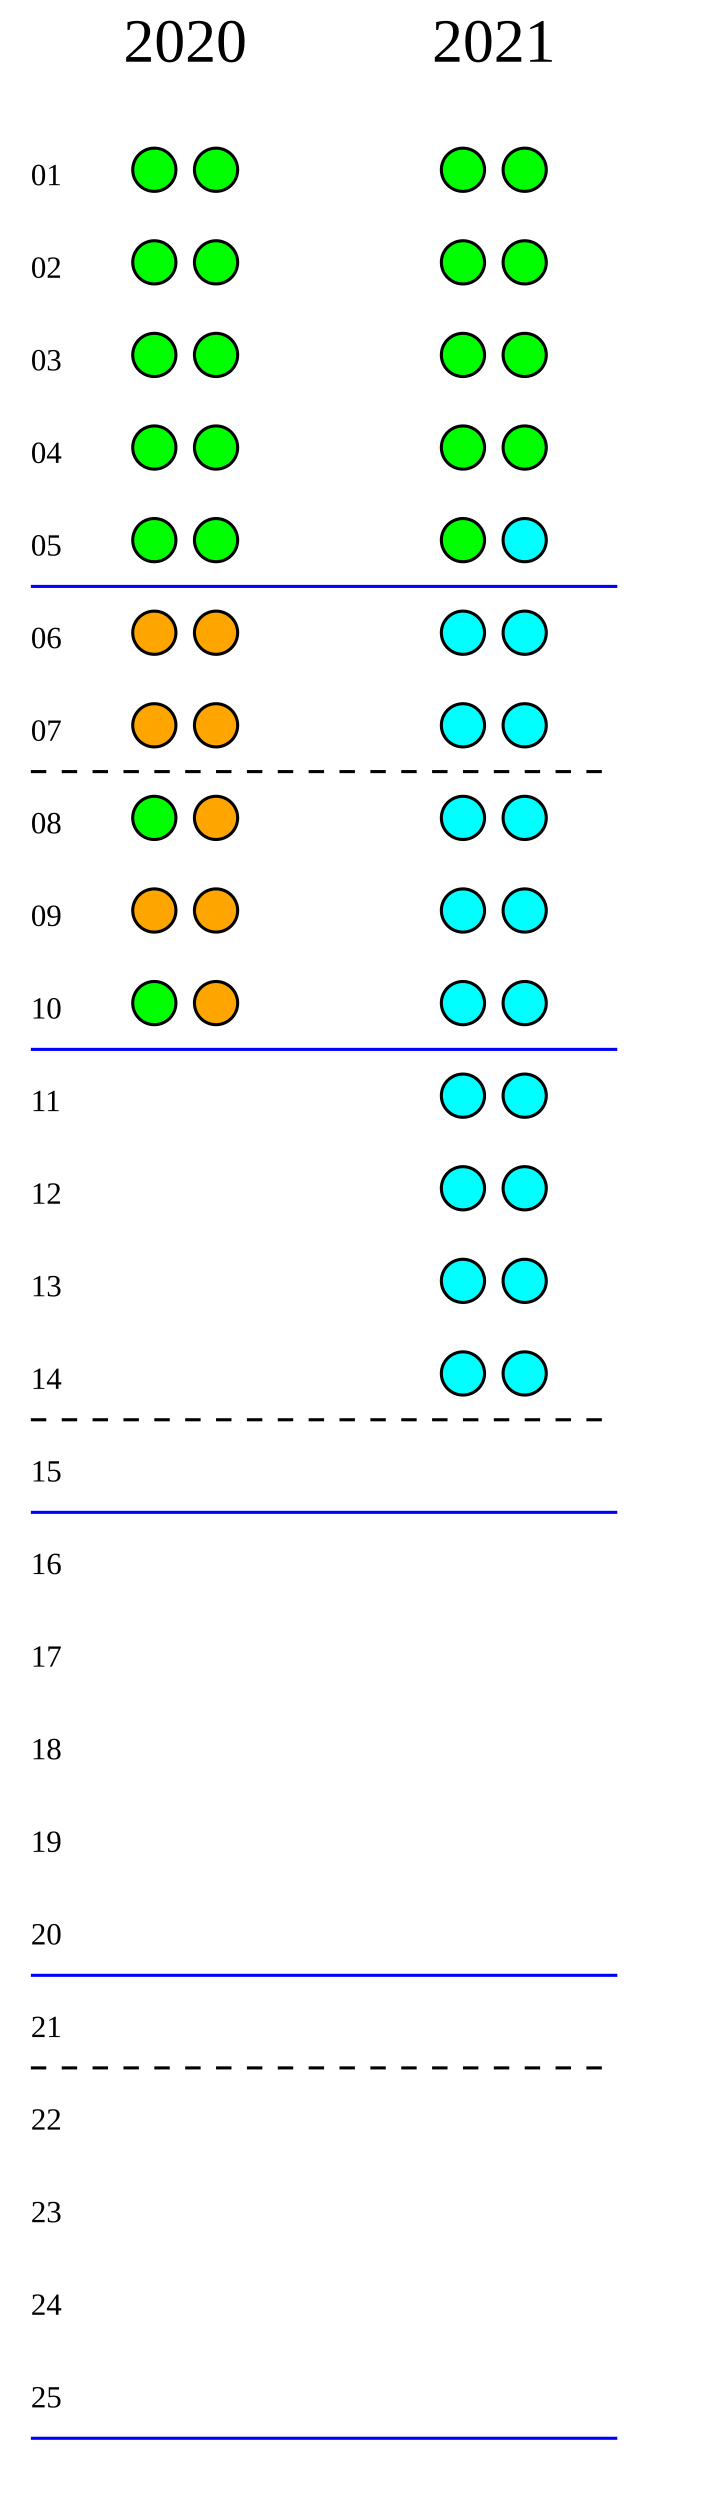
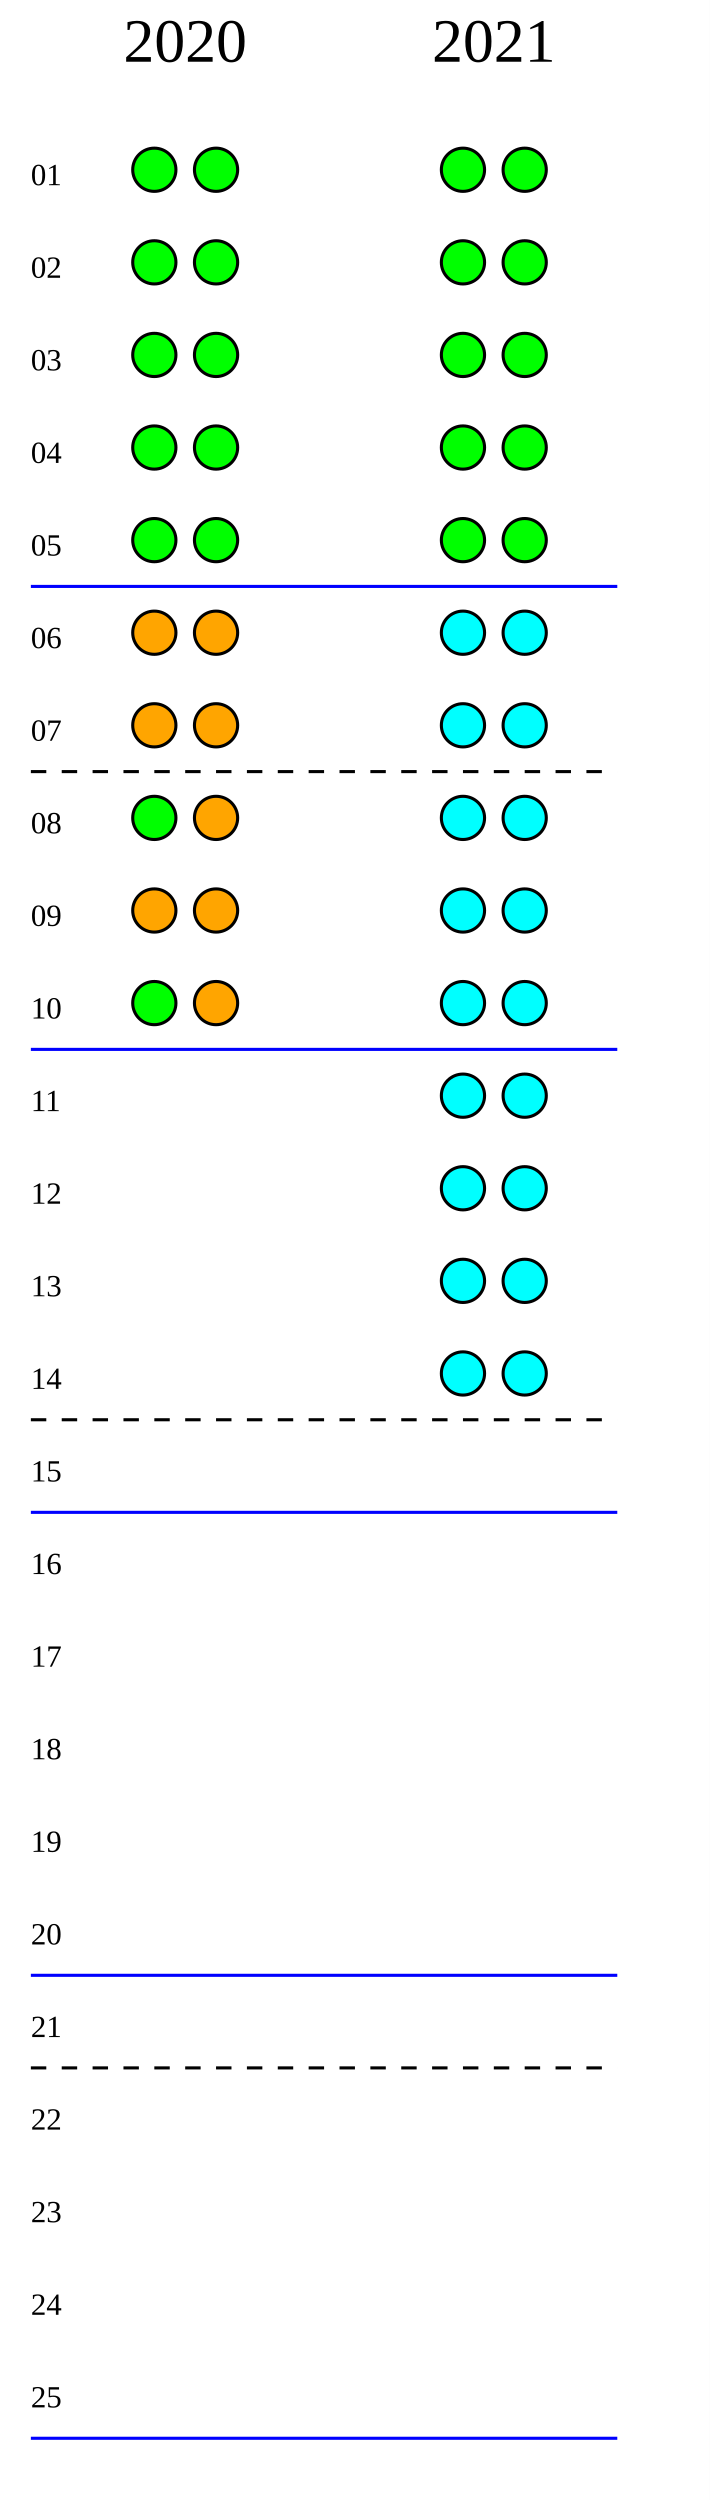
<svg xmlns="http://www.w3.org/2000/svg" height="810" viewBox="0 0 230 810" width="230">
  <rect fill="white" height="100%" width="100%" />
  <text font-size="20" text-anchor="middle" x="60" y="20">
2020
</text>
  <circle cx="50" cy="55" fill="lime" r="7" stroke="black" />
  <circle cx="70" cy="55" fill="lime" r="7" stroke="black" />
  <circle cx="50" cy="85" fill="lime" r="7" stroke="black" />
  <circle cx="70" cy="85" fill="lime" r="7" stroke="black" />
  <circle cx="50" cy="115" fill="lime" r="7" stroke="black" />
  <circle cx="70" cy="115" fill="lime" r="7" stroke="black" />
  <circle cx="50" cy="145" fill="lime" r="7" stroke="black" />
  <circle cx="70" cy="145" fill="lime" r="7" stroke="black" />
  <circle cx="50" cy="175" fill="lime" r="7" stroke="black" />
  <circle cx="70" cy="175" fill="lime" r="7" stroke="black" />
  <circle cx="50" cy="205" fill="orange" r="7" stroke="black" />
  <circle cx="70" cy="205" fill="orange" r="7" stroke="black" />
  <circle cx="50" cy="235" fill="orange" r="7" stroke="black" />
  <circle cx="70" cy="235" fill="orange" r="7" stroke="black" />
  <circle cx="50" cy="265" fill="lime" r="7" stroke="black" />
  <circle cx="70" cy="265" fill="orange" r="7" stroke="black" />
  <circle cx="50" cy="295" fill="orange" r="7" stroke="black" />
  <circle cx="70" cy="295" fill="orange" r="7" stroke="black" />
  <circle cx="50" cy="325" fill="lime" r="7" stroke="black" />
  <circle cx="70" cy="325" fill="orange" r="7" stroke="black" />
  <text font-size="20" text-anchor="middle" x="160" y="20">
2021
</text>
  <circle cx="150" cy="55" fill="lime" r="7" stroke="black" />
  <circle cx="170" cy="55" fill="lime" r="7" stroke="black" />
  <circle cx="150" cy="85" fill="lime" r="7" stroke="black" />
  <circle cx="170" cy="85" fill="lime" r="7" stroke="black" />
  <circle cx="150" cy="115" fill="lime" r="7" stroke="black" />
  <circle cx="170" cy="115" fill="lime" r="7" stroke="black" />
  <circle cx="150" cy="145" fill="lime" r="7" stroke="black" />
  <circle cx="170" cy="145" fill="lime" r="7" stroke="black" />
  <circle cx="150" cy="175" fill="lime" r="7" stroke="black" />
-   <circle cx="170" cy="175" fill="cyan" r="7" stroke="black" />
+   <circle cx="170" cy="175" fill="lime" r="7" stroke="black" />
  <circle cx="150" cy="205" fill="cyan" r="7" stroke="black" />
  <circle cx="170" cy="205" fill="cyan" r="7" stroke="black" />
  <circle cx="150" cy="235" fill="cyan" r="7" stroke="black" />
  <circle cx="170" cy="235" fill="cyan" r="7" stroke="black" />
  <circle cx="150" cy="265" fill="cyan" r="7" stroke="black" />
  <circle cx="170" cy="265" fill="cyan" r="7" stroke="black" />
  <circle cx="150" cy="295" fill="cyan" r="7" stroke="black" />
  <circle cx="170" cy="295" fill="cyan" r="7" stroke="black" />
  <circle cx="150" cy="325" fill="cyan" r="7" stroke="black" />
  <circle cx="170" cy="325" fill="cyan" r="7" stroke="black" />
  <circle cx="150" cy="355" fill="cyan" r="7" stroke="black" />
  <circle cx="170" cy="355" fill="cyan" r="7" stroke="black" />
  <circle cx="150" cy="385" fill="cyan" r="7" stroke="black" />
  <circle cx="170" cy="385" fill="cyan" r="7" stroke="black" />
  <circle cx="150" cy="415" fill="cyan" r="7" stroke="black" />
  <circle cx="170" cy="415" fill="cyan" r="7" stroke="black" />
  <circle cx="150" cy="445" fill="cyan" r="7" stroke="black" />
  <circle cx="170" cy="445" fill="cyan" r="7" stroke="black" />
  <text font-size="10" x="10" y="60">
01
</text>
  <text font-size="10" x="10" y="90">
02
</text>
  <text font-size="10" x="10" y="120">
03
</text>
  <text font-size="10" x="10" y="150">
04
</text>
  <text font-size="10" x="10" y="180">
05
</text>
  <line stroke="blue" x1="10" x2="200" y1="190" y2="190" />
  <text font-size="10" x="10" y="210">
06
</text>
  <text font-size="10" x="10" y="240">
07
</text>
  <line stroke="black" stroke-dasharray="5,5" x1="10" x2="200" y1="250" y2="250" />
  <text font-size="10" x="10" y="270">
08
</text>
  <text font-size="10" x="10" y="300">
09
</text>
  <text font-size="10" x="10" y="330">
10
</text>
  <line stroke="blue" x1="10" x2="200" y1="340" y2="340" />
  <text font-size="10" x="10" y="360">
11
</text>
  <text font-size="10" x="10" y="390">
12
</text>
  <text font-size="10" x="10" y="420">
13
</text>
  <text font-size="10" x="10" y="450">
14
</text>
  <line stroke="black" stroke-dasharray="5,5" x1="10" x2="200" y1="460" y2="460" />
  <text font-size="10" x="10" y="480">
15
</text>
  <line stroke="blue" x1="10" x2="200" y1="490" y2="490" />
  <text font-size="10" x="10" y="510">
16
</text>
  <text font-size="10" x="10" y="540">
17
</text>
  <text font-size="10" x="10" y="570">
18
</text>
  <text font-size="10" x="10" y="600">
19
</text>
  <text font-size="10" x="10" y="630">
20
</text>
  <line stroke="blue" x1="10" x2="200" y1="640" y2="640" />
  <text font-size="10" x="10" y="660">
21
</text>
  <line stroke="black" stroke-dasharray="5,5" x1="10" x2="200" y1="670" y2="670" />
  <text font-size="10" x="10" y="690">
22
</text>
  <text font-size="10" x="10" y="720">
23
</text>
  <text font-size="10" x="10" y="750">
24
</text>
  <text font-size="10" x="10" y="780">
25
</text>
  <line stroke="blue" x1="10" x2="200" y1="790" y2="790" />
</svg>
